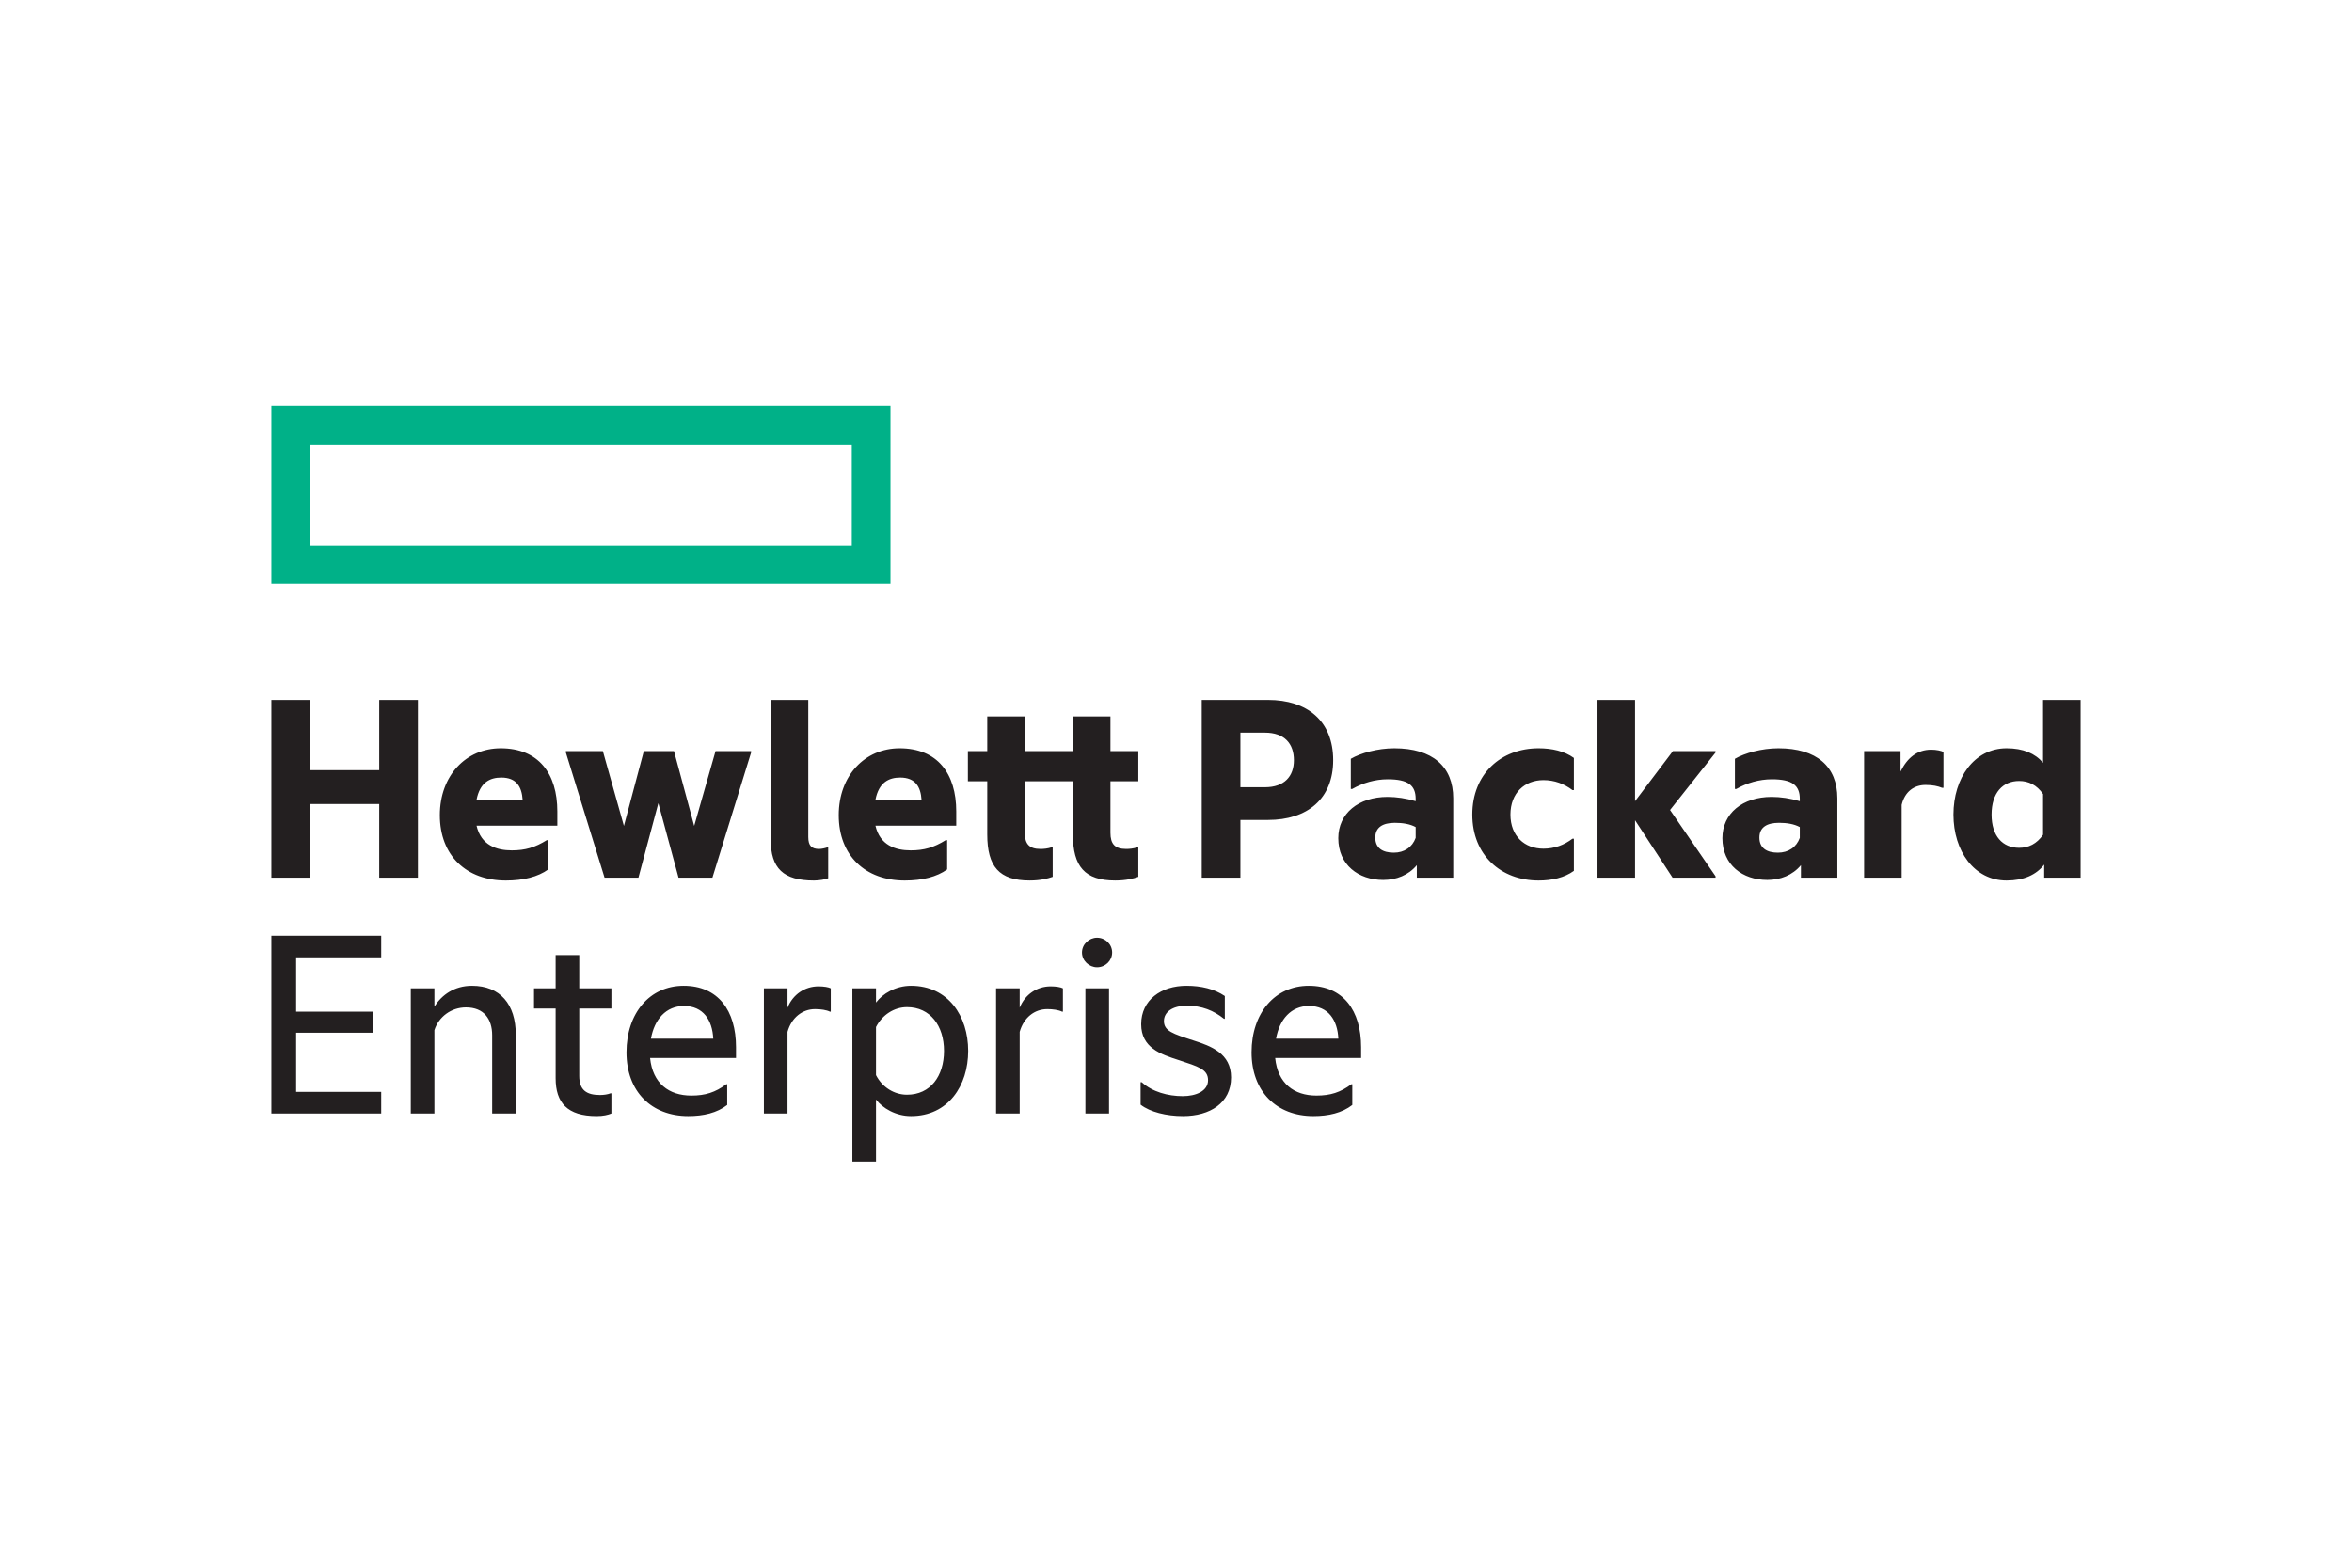
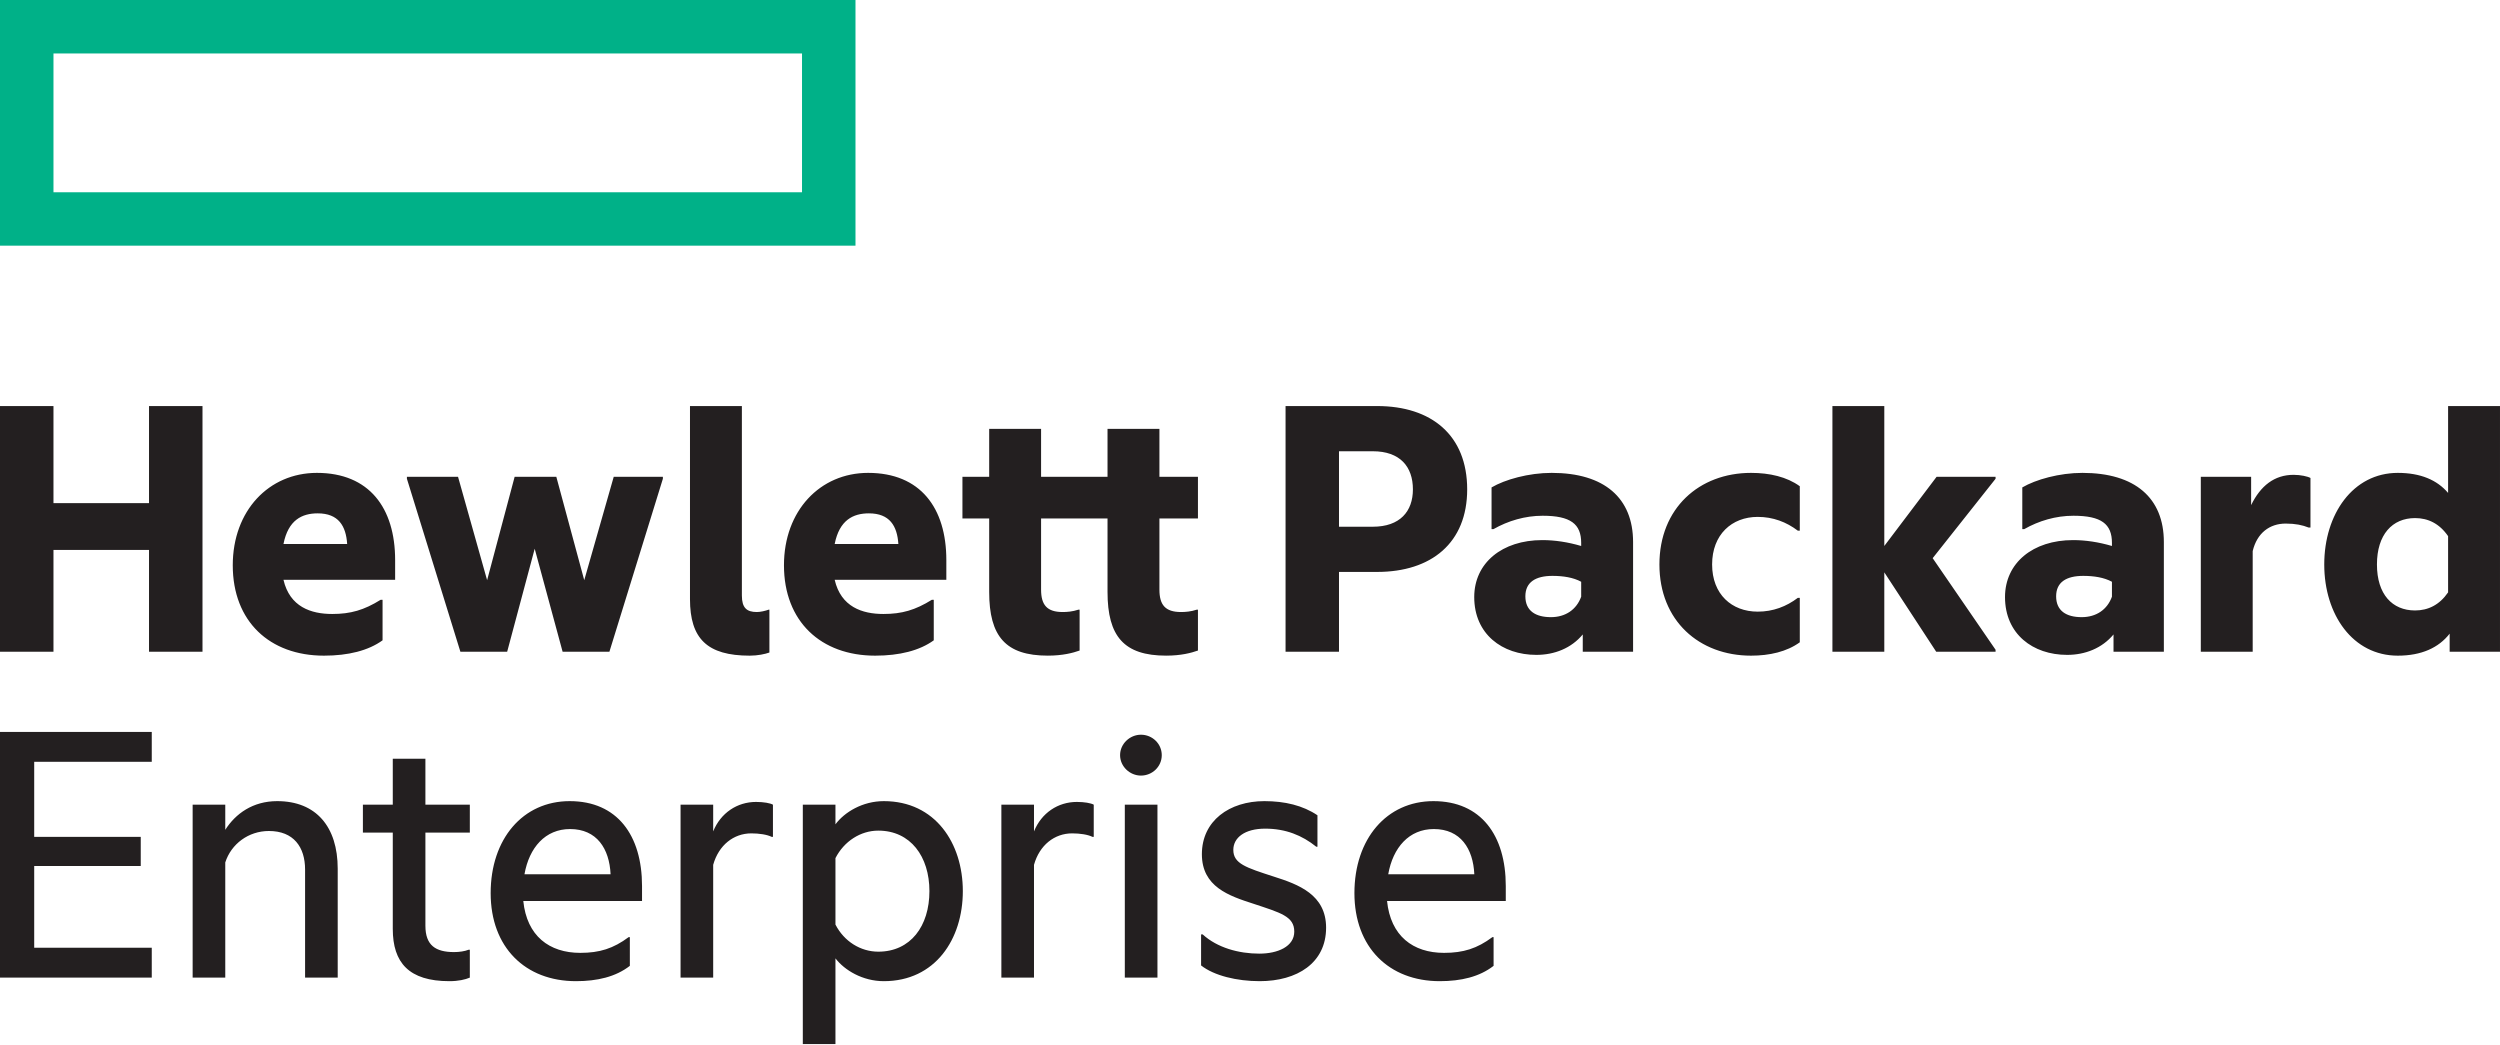
- <svg xmlns="http://www.w3.org/2000/svg" height="800" width="1200" viewBox="-205.942 -143.345 1784.83 860.07">
+ <svg xmlns="http://www.w3.org/2000/svg" height="573.379" width="1372.95" viewBox="0 0 1372.95 573.379">
  <path d="M440.45 105.573H29.368v-76.21h411.084zM469.819 0H0v134.921h469.818z" fill="#00b188" />
  <path d="M29.367 357.916H0V222.994h29.367v53.317h52.47v-53.317h29.367v134.922H81.837v-55.914h-52.47v55.914m126.311-59.154h34.98c-.652-9.922-4.747-16.838-16.196-16.838-8.638 0-16.196 3.677-18.784 16.838zm22.237 61.313c-29.795 0-50.087-18.784-50.087-49.64 0-30.019 19.864-50.739 46.206-50.739 28.715 0 42.966 19.212 42.966 47.928v10.797h-61.322c3.463 14.884 15.117 18.765 26.78 18.765 10.145 0 17.48-2.15 26.546-7.772h1.09v22.237c-7.773 5.622-18.794 8.424-32.179 8.424m115.728-58.715l-15.116 56.556h-25.69l-29.368-94.99v-1.08h28.073l15.973 56.78 15.116-56.78h22.89l15.33 56.78 16.196-56.78h26.993v1.08l-29.367 94.99h-25.7l-15.33-56.557m118.101 58.716c-23.317 0-32.82-9.28-32.82-31.08V223.004h28.501V327.05c0 6.692 2.588 9.066 8.2 9.066 1.946 0 4.757-.642 6.48-1.294h.437v23.531c-2.374.856-6.479 1.722-10.798 1.722m46.643-61.313h34.98c-.651-9.922-4.747-16.838-16.196-16.838-8.629 0-16.196 3.677-18.784 16.838zm22.237 61.313c-29.795 0-50.087-18.784-50.087-49.64 0-30.019 19.864-50.739 46.206-50.739 28.715 0 42.966 19.212 42.966 47.928v10.797h-61.322c3.454 14.884 15.117 18.765 26.77 18.765 10.156 0 17.49-2.15 26.566-7.772h1.08v22.237c-7.773 5.622-18.784 8.424-32.179 8.424m156.106-98.229h21.158v22.88h-21.157V323.8c0 8.424 3.239 12.315 11.877 12.315 2.373 0 5.399-.223 8.638-1.303h.642v22.45c-3.667 1.304-9.28 2.803-17.48 2.803-23.113 0-32.179-10.574-32.179-34.97v-40.37h-36.488V323.8c0 8.424 3.24 12.315 11.868 12.315 2.383 0 5.408-.223 8.648-1.303h.642v22.45c-3.668 1.304-9.29 2.803-17.48 2.803-23.113 0-32.179-10.574-32.179-34.97v-40.37h-14.688v-22.88h14.688v-26.332h28.501v26.332h36.488v-26.332h28.502v26.332m117.189 27.423c14.911 0 22.023-8.414 22.023-20.506 0-12.528-7.112-20.943-22.023-20.943h-18.57v41.45zm51.827-20.506c0 29.368-19.65 45.33-49.454 45.33H735.35v43.824h-29.348V222.994h50.291c29.805 0 49.454 15.973 49.454 45.768m62.607 58.93v-8.2c-4.32-2.365-9.923-3.23-15.759-3.23-9.28 0-14.893 3.444-14.893 11.216 0 7.996 5.613 11.449 14.027 11.449 7.987 0 14.037-4.105 16.625-11.235zm.865 20.73c-6.264 7.557-15.535 11.225-25.485 11.225-18.775 0-34.114-11.43-34.114-31.74 0-18.775 15.34-31.295 37.353-31.295 6.907 0 14.046 1.08 21.38 3.23v-1.712c0-10.37-5.826-14.893-21.147-14.893-9.727 0-19.007 2.792-27.003 7.334h-1.07v-22.888c7.334-4.31 20.3-7.987 33.025-7.987 28.939 0 44.697 13.814 44.697 37.996v60.224H869.22v-9.495m42.1-38.424c0-30.875 21.818-50.3 50.32-50.3 10.145 0 19.64 2.159 26.77 7.334v24.397h-1.09c-6.264-4.747-13.598-7.559-22.013-7.559-14.25 0-25.048 9.727-25.048 26.128s10.797 25.905 25.048 25.905c8.415 0 15.75-2.811 22.014-7.568h1.089v24.397c-7.13 5.185-16.625 7.344-26.77 7.344-28.502 0-50.32-19.203-50.32-50.078m123.5 4.319v43.6h-28.492V222.994h28.492v76.848l28.725-37.996h32.383v1.08l-34.543 43.609 34.543 50.3v1.08h-32.607l-28.501-43.599m125.017 13.376v-8.2c-4.31-2.365-9.932-3.23-15.758-3.23-9.28 0-14.893 3.444-14.893 11.216 0 7.996 5.612 11.449 14.018 11.449 8.005 0 14.046-4.105 16.633-11.235zm.866 20.73c-6.264 7.557-15.554 11.225-25.476 11.225-18.794 0-34.115-11.43-34.115-31.74 0-18.775 15.321-31.295 37.363-31.295 6.907 0 14.018 1.08 21.362 3.23v-1.712c0-10.37-5.827-14.893-21.157-14.893-9.708 0-19.007 2.792-26.994 7.334h-1.08v-22.888c7.345-4.31 20.302-7.987 33.035-7.987 28.948 0 44.707 13.814 44.707 37.996v60.224h-27.645v-9.495m75.572-71.03c5.176-10.583 12.743-16.624 23.327-16.624 3.881 0 7.763.865 9.261 1.731v27.198h-1.07c-3.24-1.303-7.121-2.16-12.52-2.16-8.852 0-15.758 5.185-18.141 15.108v55.272h-28.492v-96.07h27.635v15.545m108.17 47.927v-30.875c-4.747-6.906-11.002-9.922-18.142-9.922-12.51 0-20.933 9.075-20.933 25.476s8.423 25.253 20.933 25.253c7.14 0 13.395-3.025 18.142-9.932zm.856 22.675c-6.04 7.772-15.544 12.082-28.492 12.082-24.62 0-40.378-22.442-40.378-50.078 0-27.635 15.758-50.3 40.378-50.3 12.52 0 21.586 3.89 27.636 11.01v-47.703h28.501v134.912h-27.645v-9.923M0 401.98h83.345v16.401H18.784v41.226h58.51v15.982h-58.51v44.902h64.56v16.4H0v-134.91m152.216 37.986c21.371 0 33.248 14.036 33.248 37.12v59.805h-17.918v-59.367c0-12.306-6.264-21.158-19.864-21.158-11.225 0-20.729 7.13-23.968 17.267v63.258h-17.918v-94.98h17.918v13.813c5.613-8.852 15.116-15.758 28.502-15.758m81.408 1.945h24.397v15.33h-24.397V508.4c0 10.788 5.613 14.465 15.759 14.465 2.802 0 5.827-.429 7.986-1.294h.652v15.32c-2.588 1.08-6.265 1.946-11.226 1.946-22.246 0-31.089-10.155-31.089-28.706v-52.889h-16.41v-15.33h16.41v-25.244h17.918v25.244m54.406 38.2h47.285c-.642-14.027-7.558-24.815-22.237-24.815-13.599 0-22.46 10.146-25.048 24.815zm28.288 58.725c-27.86 0-46.857-18.57-46.857-48.355 0-29.796 17.704-50.515 43.403-50.515 26.128 0 39.727 18.783 39.727 46.624v8.21H287.38c1.945 19.212 14.26 28.492 31.312 28.492 10.583 0 18.132-2.374 26.556-8.638h.652v15.768c-7.773 6.04-17.928 8.414-29.581 8.414m75.348-82.247c4.105-10.145 13.18-16.186 23.53-16.186 4.115 0 7.782.642 9.29 1.508v17.695h-.642c-2.597-1.285-6.916-1.936-11.235-1.936-9.708 0-17.918 6.469-20.943 17.266v61.955h-17.918v-94.98h17.918v14.679m90.679 66.05c17.704 0 28.074-14.027 28.074-33.248 0-18.989-10.37-33.23-28.074-33.23-9.717 0-18.783 5.826-23.53 15.097v36.497c4.747 9.271 13.813 14.884 23.53 14.884zm3.025-82.674c28.279 0 43.395 23.102 43.395 49.426 0 26.35-15.116 49.444-43.395 49.444-11.663 0-21.594-6.04-26.556-12.528v47.07h-17.927V441.913h17.927V452.7c4.962-6.693 14.893-12.733 26.556-12.733m82.479 16.623c4.096-10.145 13.172-16.186 23.532-16.186 4.104 0 7.772.642 9.28 1.508v17.695h-.643c-2.587-1.285-6.906-1.936-11.225-1.936-9.718 0-17.918 6.469-20.943 17.266v61.955h-17.918v-94.98h17.918v14.679m58.725-53.103c6.264 0 11.44 4.961 11.44 11.226 0 6.264-5.176 11.225-11.44 11.225-6.041 0-11.45-4.961-11.45-11.225 0-6.265 5.409-11.226 11.45-11.226m-8.852 133.404h17.927v-94.98h-17.927zm81.836-55.476c13.6 4.31 28.707 9.922 28.707 28.054 0 19.436-15.973 29.367-36.479 29.367-12.529 0-25.048-3.025-32.178-8.638v-17.052h.866c7.995 7.335 19.863 10.574 31.089 10.574 10.146 0 19.221-3.89 19.221-12.091 0-8.415-7.549-10.36-22.46-15.321-13.386-4.32-28.279-9.29-28.279-27.199 0-18.355 15.108-29.143 34.329-29.143 11.225 0 21.157 2.373 29.143 7.772v17.276h-.642c-7.763-6.265-16.847-9.941-28.073-9.941-11.226 0-17.49 4.97-17.49 11.663 0 7.558 6.907 9.708 22.246 14.679m62.83-1.304h47.276c-.642-14.027-7.549-24.815-22.237-24.815-13.6 0-22.451 10.146-25.039 24.815zm28.278 58.725c-27.85 0-46.848-18.57-46.848-48.355 0-29.796 17.705-50.515 43.395-50.515 26.137 0 39.727 18.783 39.727 46.624v8.21h-65.203c1.945 19.212 14.25 28.492 31.303 28.492 10.592 0 18.141-2.374 26.556-8.638h.651v15.768c-7.763 6.04-17.918 8.414-29.58 8.414" fill="#231f20" />
</svg>
